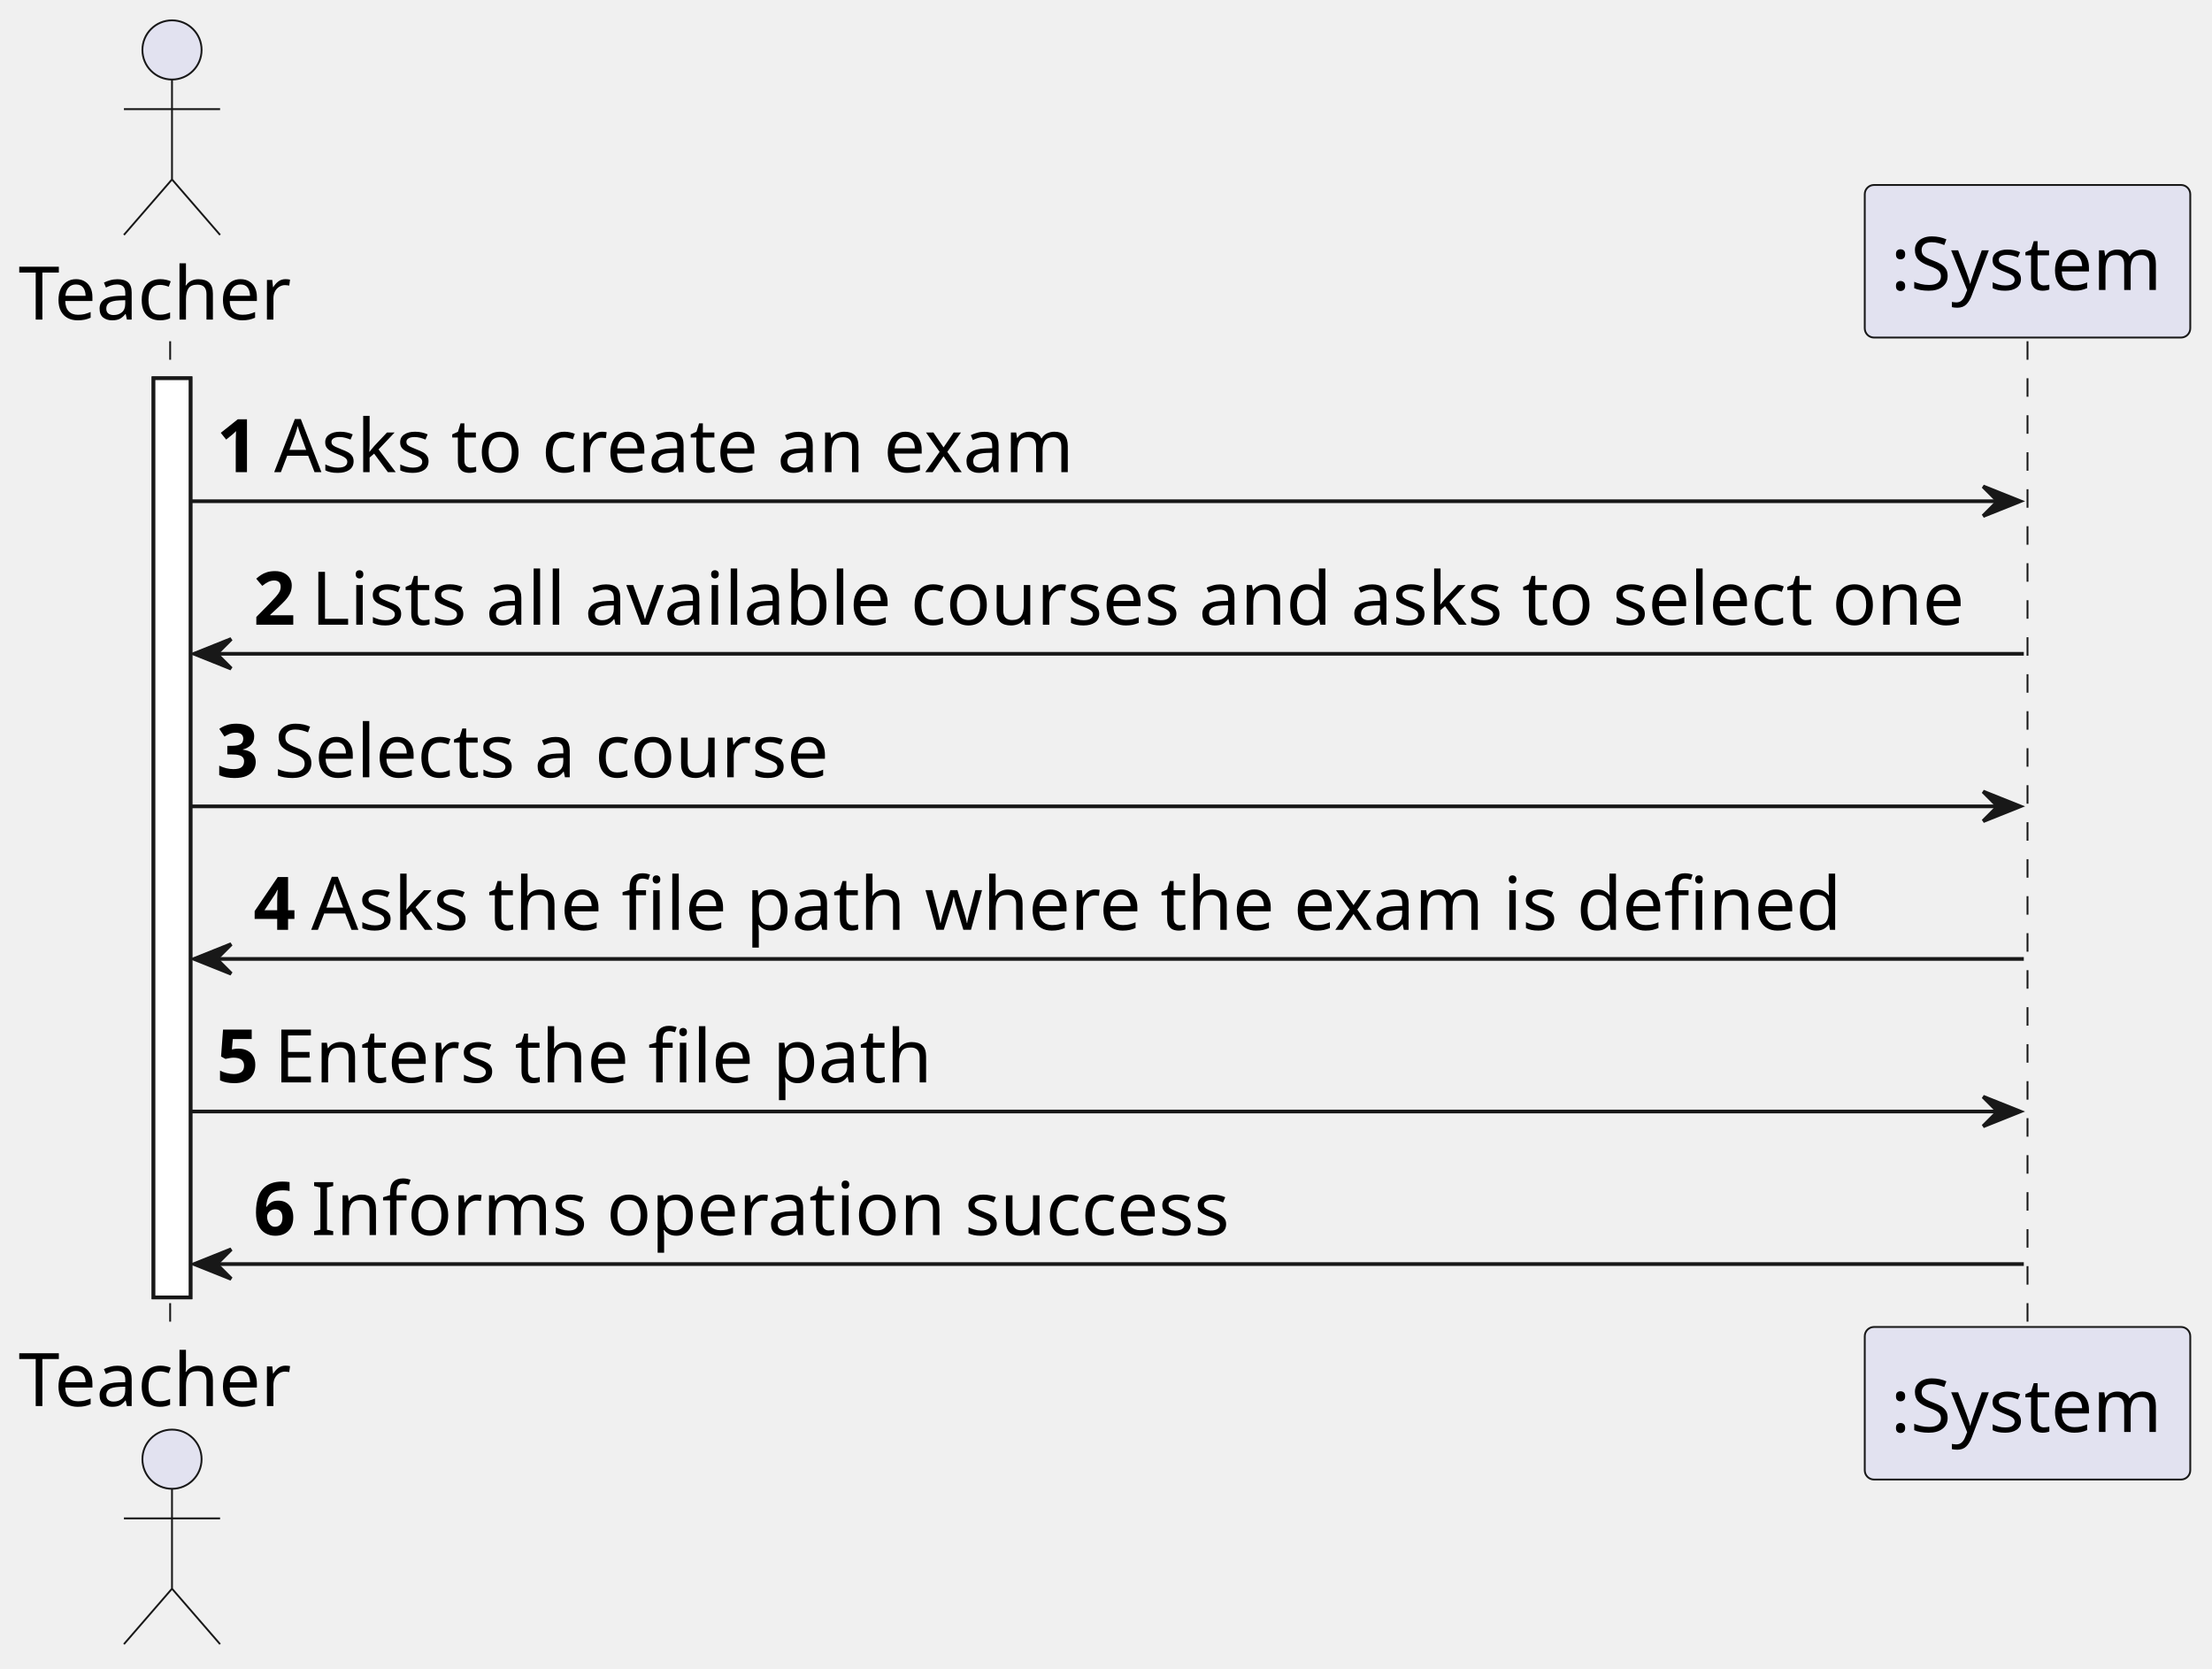
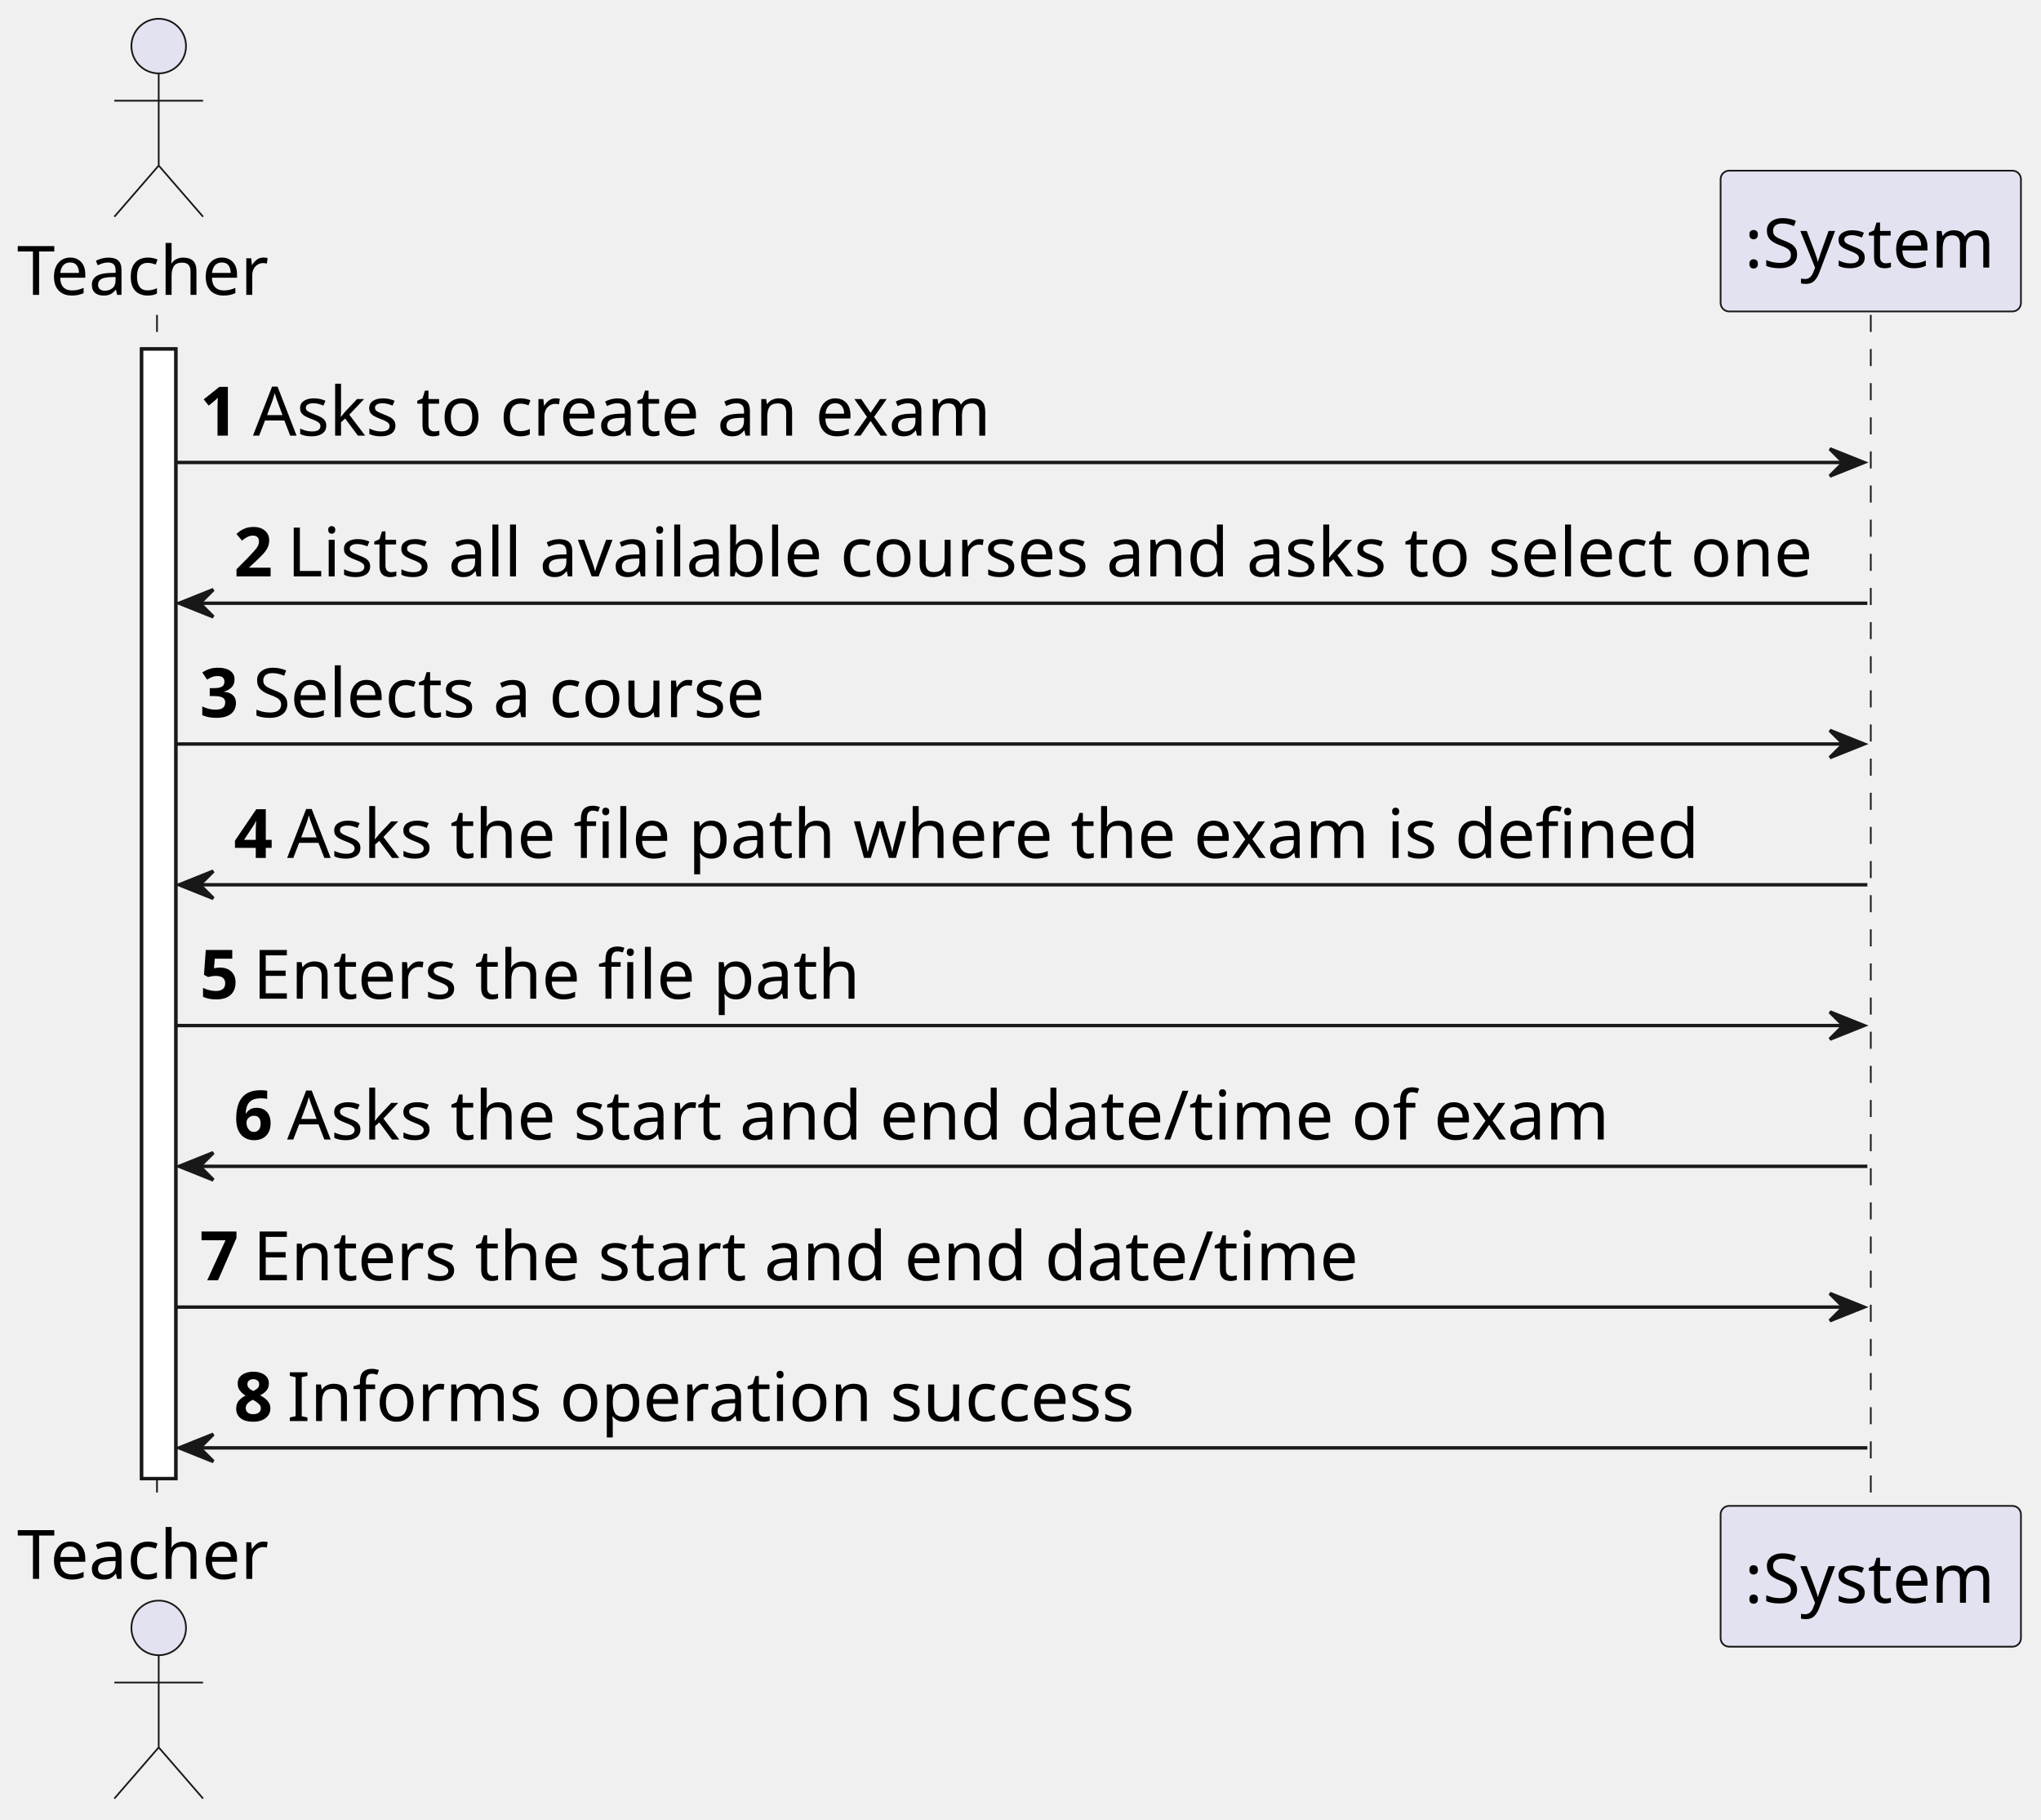
- <svg xmlns="http://www.w3.org/2000/svg" contentStyleType="text/css" height="451px" preserveAspectRatio="none" style="width:598px;height:451px;background:#FFFFFF;" version="1.1" viewBox="0 0 598 451" width="598px" zoomAndPan="magnify">
+ <svg xmlns="http://www.w3.org/2000/svg" contentStyleType="text/css" height="533px" preserveAspectRatio="none" style="width:598px;height:533px;background:#FFFFFF;" version="1.1" viewBox="0 0 598 533" width="598px" zoomAndPan="magnify">
  <defs />
  <g>
-     <rect fill="#FFFFFF" height="248.44" style="stroke:#181818;stroke-width:1.0;" width="10" x="41.5" y="102.24" />
-     <line style="stroke:#181818;stroke-width:0.5;stroke-dasharray:5.0,5.0;" x1="46" x2="46" y1="92.24" y2="359.68" />
-     <line style="stroke:#181818;stroke-width:0.5;stroke-dasharray:5.0,5.0;" x1="548.125" x2="548.125" y1="92.24" y2="359.68" />
+     <rect fill="#FFFFFF" height="330.92" style="stroke:#181818;stroke-width:1.0;" width="10" x="41.5" y="102.24" />
+     <line style="stroke:#181818;stroke-width:0.5;stroke-dasharray:5.0,5.0;" x1="46" x2="46" y1="92.24" y2="442.16" />
+     <line style="stroke:#181818;stroke-width:0.5;stroke-dasharray:5.0,5.0;" x1="548.125" x2="548.125" y1="92.24" y2="442.16" />
    <text fill="#000000" font-family="sans-serif" font-size="20" lengthAdjust="spacing" textLength="77" x="5" y="86.38">Teacher</text>
    <ellipse cx="46.5" cy="13.5" fill="#E2E2F0" rx="8" ry="8" style="stroke:#181818;stroke-width:0.5;" />
    <path d="M46.5,21.5 L46.5,48.5 M33.5,29.5 L59.5,29.5 M46.5,48.5 L33.5,63.5 M46.5,48.5 L59.5,63.5 " fill="none" style="stroke:#181818;stroke-width:0.5;" />
-     <text fill="#000000" font-family="sans-serif" font-size="20" lengthAdjust="spacing" textLength="77" x="5" y="380.06">Teacher</text>
-     <ellipse cx="46.5" cy="394.42" fill="#E2E2F0" rx="8" ry="8" style="stroke:#181818;stroke-width:0.5;" />
-     <path d="M46.5,402.42 L46.5,429.42 M33.5,410.42 L59.5,410.42 M46.5,429.42 L33.5,444.42 M46.5,429.42 L59.5,444.42 " fill="none" style="stroke:#181818;stroke-width:0.5;" />
+     <text fill="#000000" font-family="sans-serif" font-size="20" lengthAdjust="spacing" textLength="77" x="5" y="462.54">Teacher</text>
+     <ellipse cx="46.5" cy="476.9" fill="#E2E2F0" rx="8" ry="8" style="stroke:#181818;stroke-width:0.5;" />
+     <path d="M46.5,484.9 L46.5,511.9 M33.5,492.9 L59.5,492.9 M46.5,511.9 L33.5,526.9 M46.5,511.9 L59.5,526.9 " fill="none" style="stroke:#181818;stroke-width:0.5;" />
    <rect fill="#E2E2F0" height="41.24" rx="2.5" ry="2.5" style="stroke:#181818;stroke-width:0.5;" width="88" x="504.125" y="50" />
    <text fill="#000000" font-family="sans-serif" font-size="20" lengthAdjust="spacing" textLength="74" x="511.125" y="78.38">:System</text>
-     <rect fill="#E2E2F0" height="41.24" rx="2.5" ry="2.5" style="stroke:#181818;stroke-width:0.5;" width="88" x="504.125" y="358.68" />
-     <text fill="#000000" font-family="sans-serif" font-size="20" lengthAdjust="spacing" textLength="74" x="511.125" y="387.06">:System</text>
-     <rect fill="#FFFFFF" height="248.44" style="stroke:#181818;stroke-width:1.0;" width="10" x="41.5" y="102.24" />
+     <rect fill="#E2E2F0" height="41.24" rx="2.5" ry="2.5" style="stroke:#181818;stroke-width:0.5;" width="88" x="504.125" y="441.16" />
+     <text fill="#000000" font-family="sans-serif" font-size="20" lengthAdjust="spacing" textLength="74" x="511.125" y="469.54">:System</text>
+     <rect fill="#FFFFFF" height="330.92" style="stroke:#181818;stroke-width:1.0;" width="10" x="41.5" y="102.24" />
    <polygon fill="#181818" points="536.125,131.48,546.125,135.48,536.125,139.48,540.125,135.48" style="stroke:#181818;stroke-width:1.0;" />
    <line style="stroke:#181818;stroke-width:1.0;" x1="51.5" x2="542.125" y1="135.48" y2="135.48" />
    <text fill="#000000" font-family="sans-serif" font-size="20" font-weight="bold" lengthAdjust="spacing" textLength="11.625" x="58.5" y="127.62">1</text>
    <text fill="#000000" font-family="sans-serif" font-size="20" lengthAdjust="spacing" textLength="219" x="74.125" y="127.62">Asks to create an exam</text>
    <polygon fill="#181818" points="62.5,172.72,52.5,176.72,62.5,180.72,58.5,176.72" style="stroke:#181818;stroke-width:1.0;" />
    <line style="stroke:#181818;stroke-width:1.0;" x1="56.5" x2="547.125" y1="176.72" y2="176.72" />
    <text fill="#000000" font-family="sans-serif" font-size="20" font-weight="bold" lengthAdjust="spacing" textLength="11.625" x="68.5" y="168.86">2</text>
    <text fill="#000000" font-family="sans-serif" font-size="20" lengthAdjust="spacing" textLength="457" x="84.125" y="168.86">Lists all available courses and asks to select one</text>
    <polygon fill="#181818" points="536.125,213.96,546.125,217.96,536.125,221.96,540.125,217.96" style="stroke:#181818;stroke-width:1.0;" />
    <line style="stroke:#181818;stroke-width:1.0;" x1="51.5" x2="542.125" y1="217.96" y2="217.96" />
    <text fill="#000000" font-family="sans-serif" font-size="20" font-weight="bold" lengthAdjust="spacing" textLength="11.625" x="58.5" y="210.1">3</text>
    <text fill="#000000" font-family="sans-serif" font-size="20" lengthAdjust="spacing" textLength="151" x="74.125" y="210.1">Selects a course</text>
    <polygon fill="#181818" points="62.5,255.2,52.5,259.2,62.5,263.2,58.5,259.2" style="stroke:#181818;stroke-width:1.0;" />
    <line style="stroke:#181818;stroke-width:1.0;" x1="56.5" x2="547.125" y1="259.2" y2="259.2" />
    <text fill="#000000" font-family="sans-serif" font-size="20" font-weight="bold" lengthAdjust="spacing" textLength="11.625" x="68.5" y="251.34">4</text>
    <text fill="#000000" font-family="sans-serif" font-size="20" lengthAdjust="spacing" textLength="427" x="84.125" y="251.34">Asks the file path where the exam is defined</text>
    <polygon fill="#181818" points="536.125,296.44,546.125,300.44,536.125,304.44,540.125,300.44" style="stroke:#181818;stroke-width:1.0;" />
    <line style="stroke:#181818;stroke-width:1.0;" x1="51.5" x2="542.125" y1="300.44" y2="300.44" />
    <text fill="#000000" font-family="sans-serif" font-size="20" font-weight="bold" lengthAdjust="spacing" textLength="11.625" x="58.5" y="292.58">5</text>
    <text fill="#000000" font-family="sans-serif" font-size="20" lengthAdjust="spacing" textLength="185" x="74.125" y="292.58">Enters the file path</text>
    <polygon fill="#181818" points="62.5,337.68,52.5,341.68,62.5,345.68,58.5,341.68" style="stroke:#181818;stroke-width:1.0;" />
    <line style="stroke:#181818;stroke-width:1.0;" x1="56.5" x2="547.125" y1="341.68" y2="341.68" />
    <text fill="#000000" font-family="sans-serif" font-size="20" font-weight="bold" lengthAdjust="spacing" textLength="11.625" x="68.5" y="333.82">6</text>
-     <text fill="#000000" font-family="sans-serif" font-size="20" lengthAdjust="spacing" textLength="255" x="84.125" y="333.82">Informs operation success</text>
+     <text fill="#000000" font-family="sans-serif" font-size="20" lengthAdjust="spacing" textLength="397" x="84.125" y="333.82">Asks the start and end date/time of exam</text>
+     <polygon fill="#181818" points="536.125,378.92,546.125,382.92,536.125,386.92,540.125,382.92" style="stroke:#181818;stroke-width:1.0;" />
+     <line style="stroke:#181818;stroke-width:1.0;" x1="51.5" x2="542.125" y1="382.92" y2="382.92" />
+     <text fill="#000000" font-family="sans-serif" font-size="20" font-weight="bold" lengthAdjust="spacing" textLength="11.625" x="58.5" y="375.06">7</text>
+     <text fill="#000000" font-family="sans-serif" font-size="20" lengthAdjust="spacing" textLength="333" x="74.125" y="375.06">Enters the start and end date/time</text>
+     <polygon fill="#181818" points="62.5,420.16,52.5,424.16,62.5,428.16,58.5,424.16" style="stroke:#181818;stroke-width:1.0;" />
+     <line style="stroke:#181818;stroke-width:1.0;" x1="56.5" x2="547.125" y1="424.16" y2="424.16" />
+     <text fill="#000000" font-family="sans-serif" font-size="20" font-weight="bold" lengthAdjust="spacing" textLength="11.625" x="68.5" y="416.3">8</text>
+     <text fill="#000000" font-family="sans-serif" font-size="20" lengthAdjust="spacing" textLength="255" x="84.125" y="416.3">Informs operation success</text>
  </g>
</svg>
